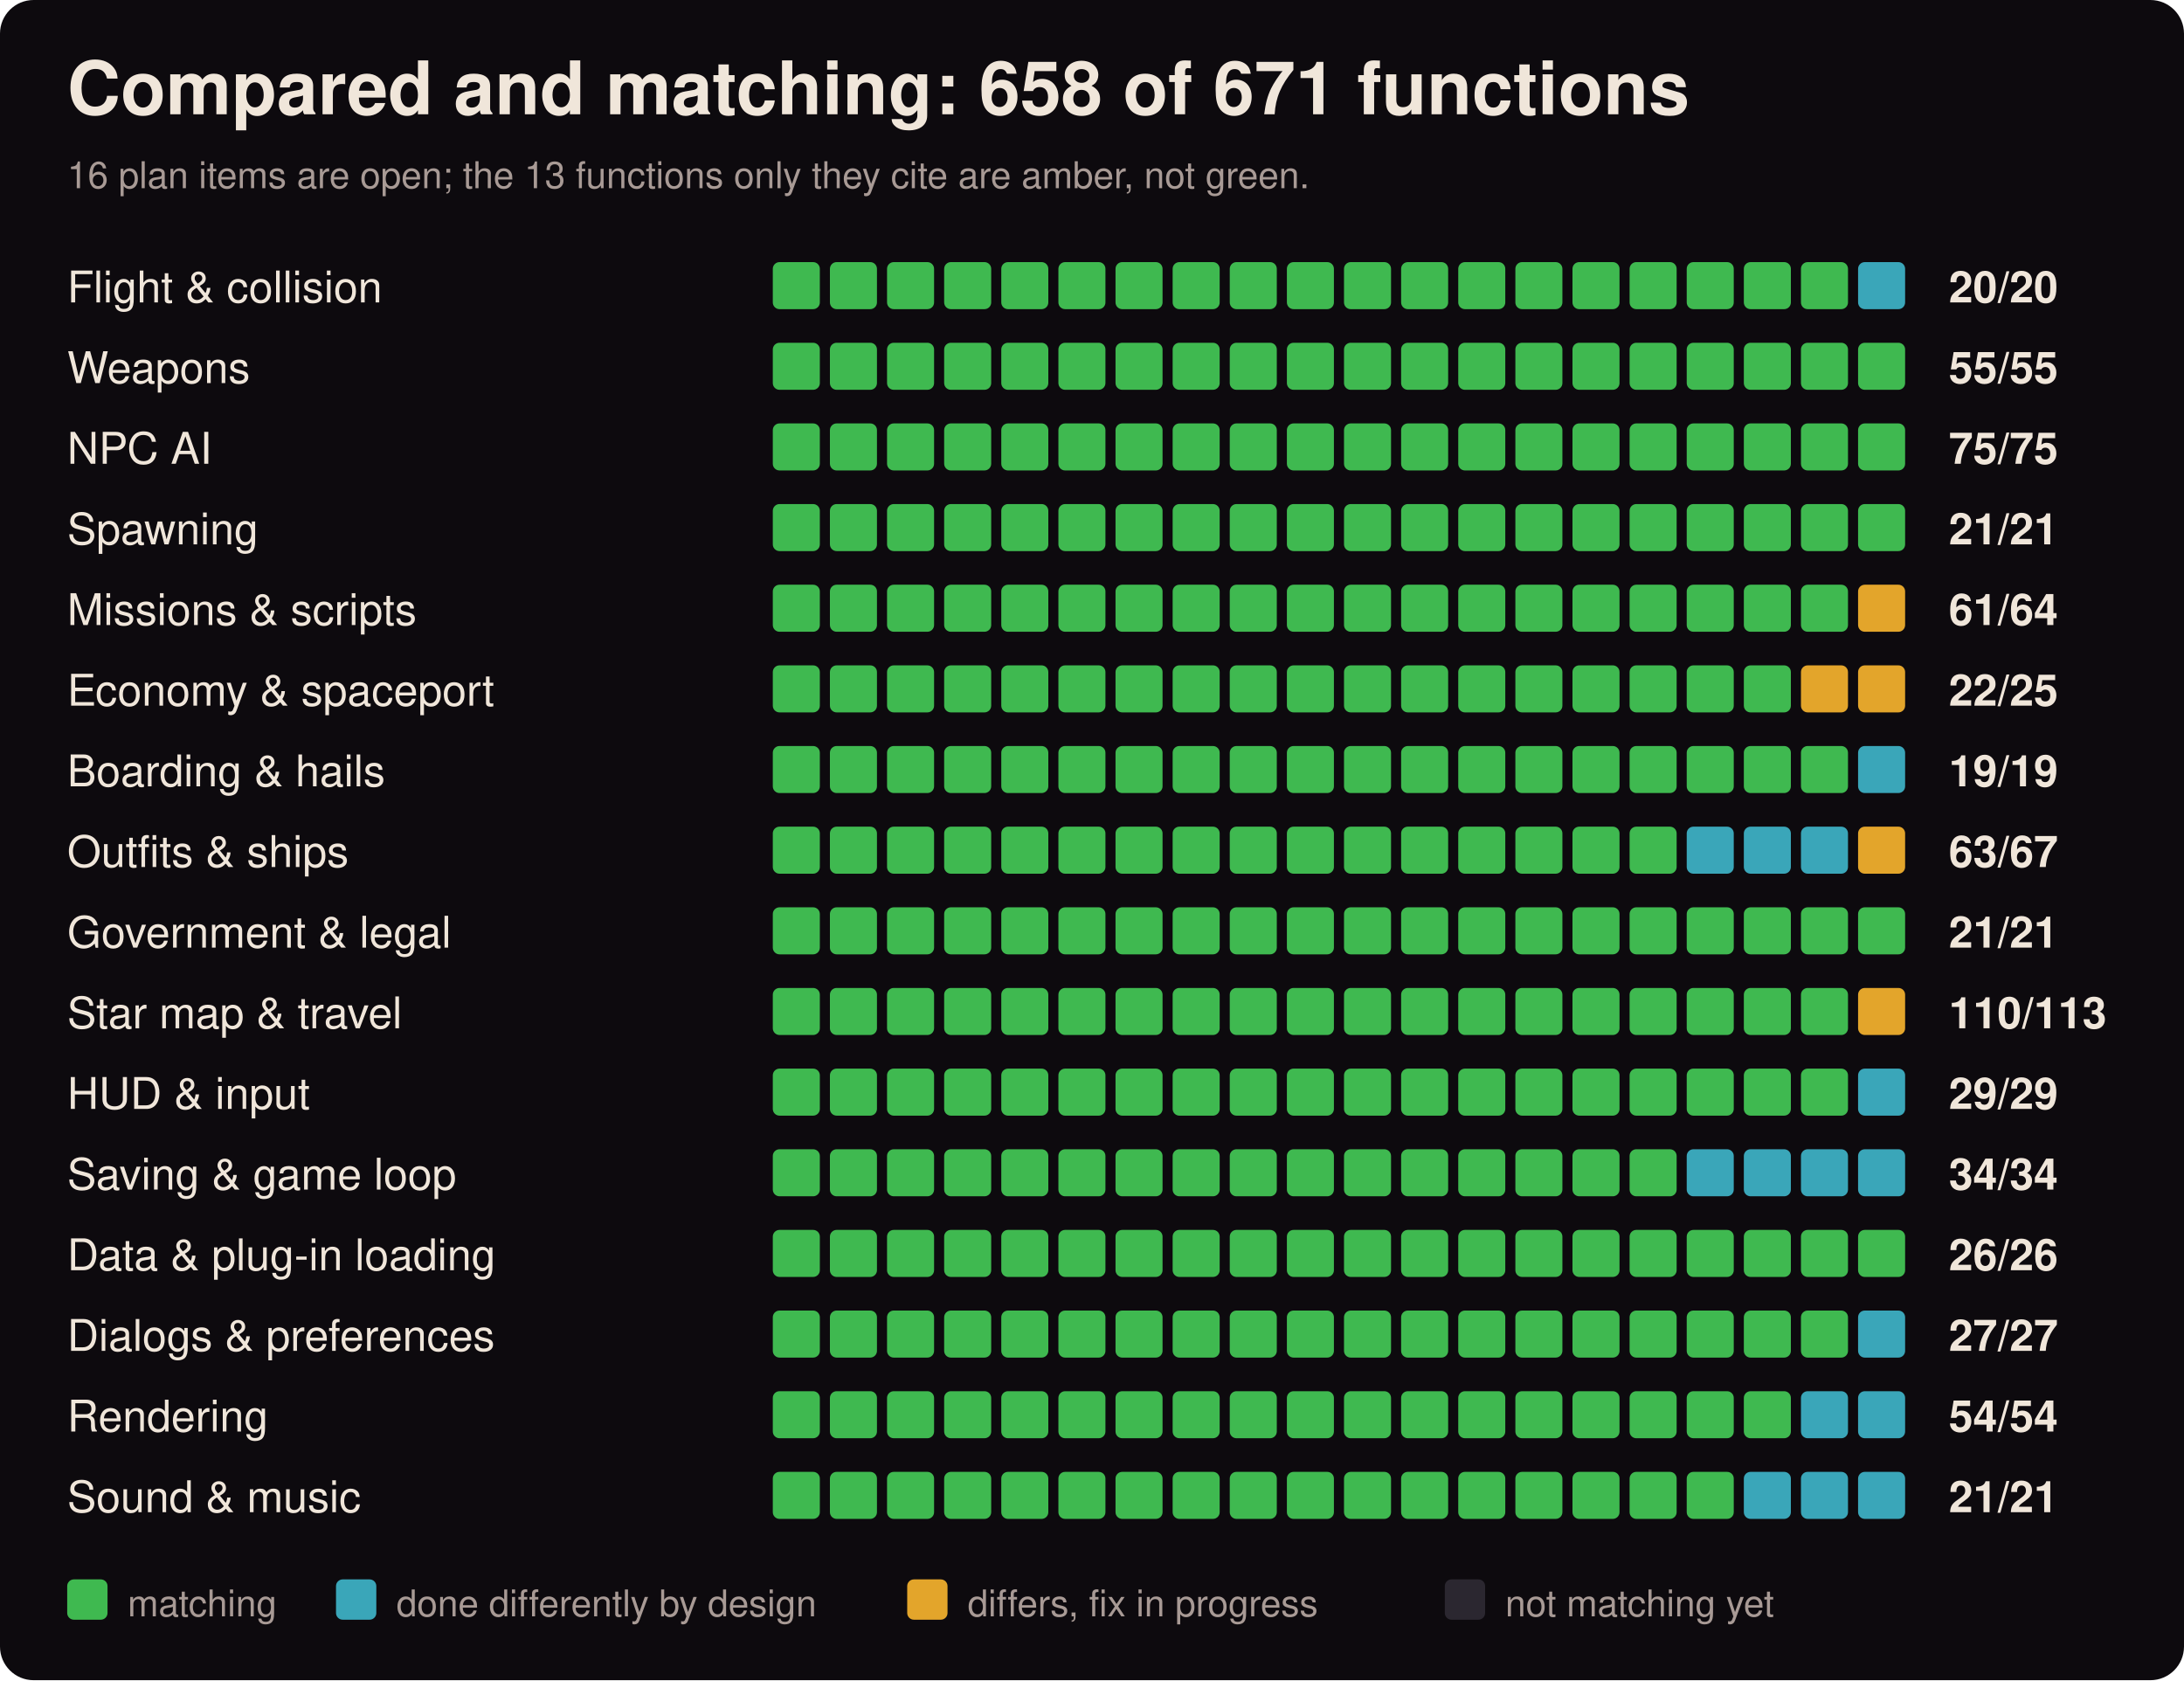
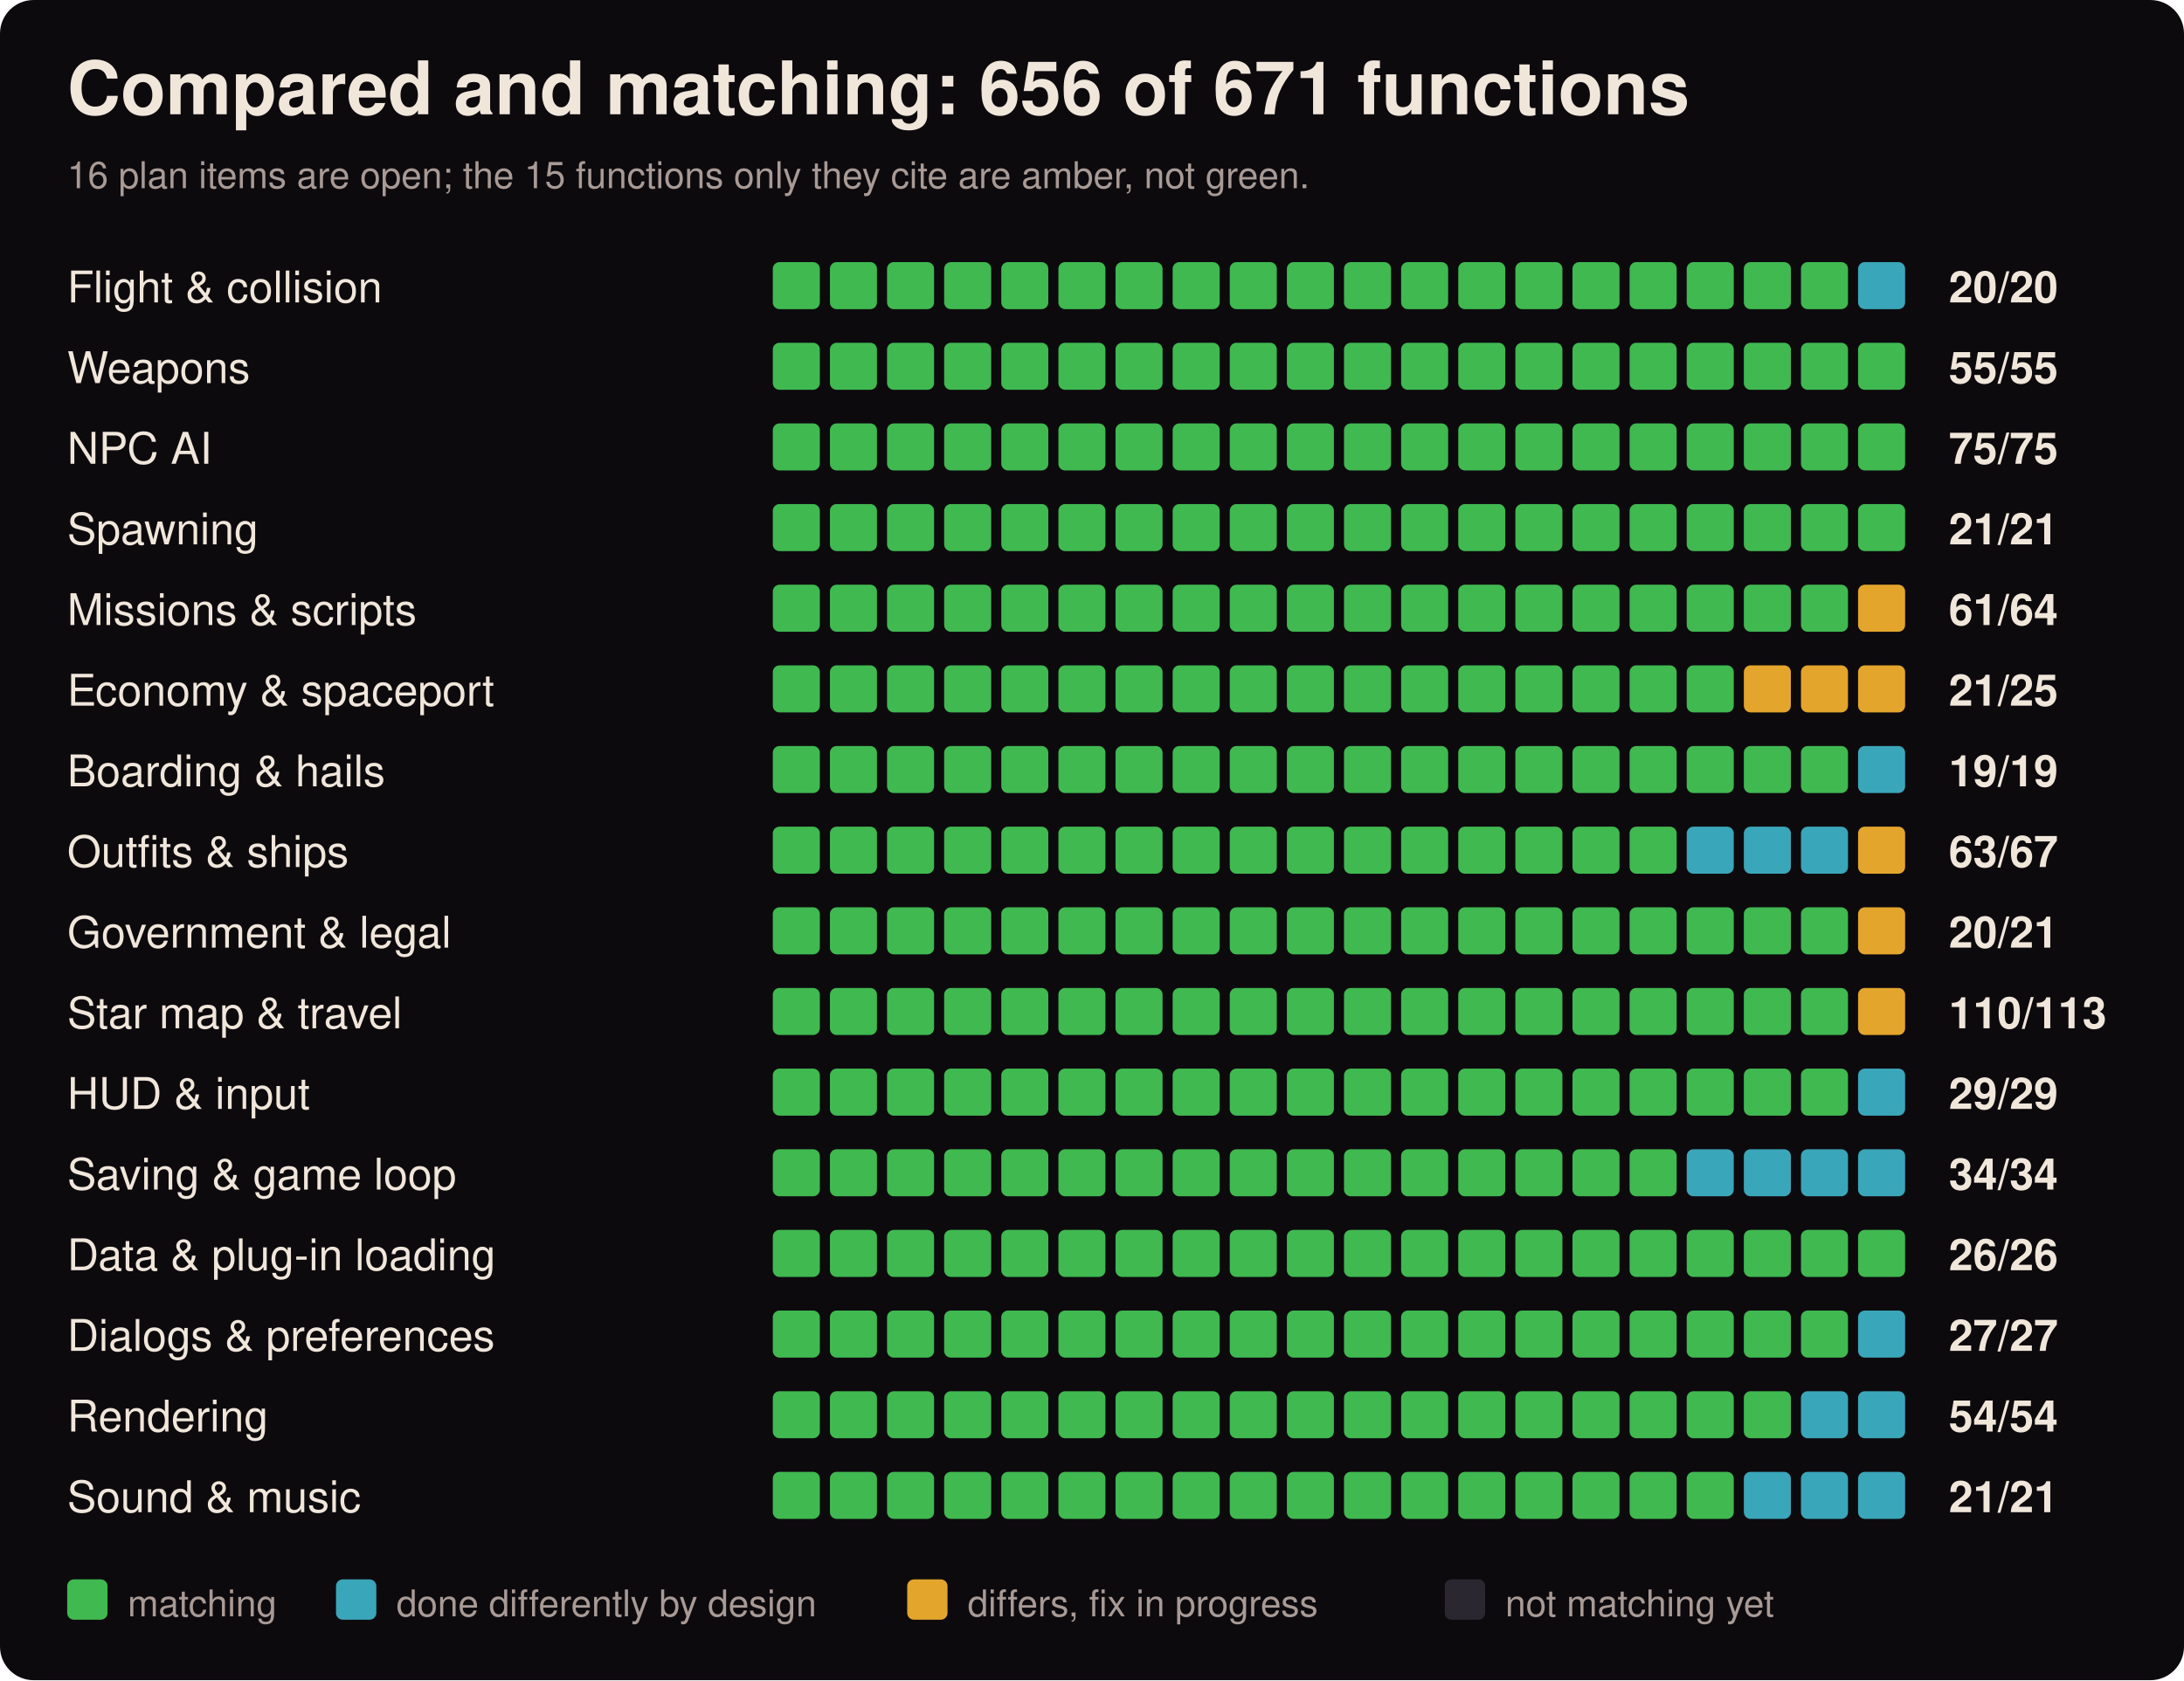
<svg xmlns="http://www.w3.org/2000/svg" width="650" height="500" viewBox="0 0 650 500" font-family="-apple-system, Segoe UI, Helvetica, Arial, sans-serif">
  <style>.hl{font-size:22px;font-weight:700;fill:#f0e6da}.sb{font-size:11px;fill:#a89a95}.nm{font-size:13px;fill:#f0e6da}.pc{font-size:13px;font-weight:600;fill:#f0e6da}</style>
  <rect width="650" height="500" rx="10" fill="#0d0a0e" />
-   <text x="20" y="34" class="hl">Compared and matching: 658 of 671 functions</text>
-   <text x="20" y="56" class="sb">16 plan items are open; the 13 functions only they cite are amber, not green.</text>
+   <text x="20" y="34" class="hl">Compared and matching: 656 of 671 functions</text>
+   <text x="20" y="56" class="sb">16 plan items are open; the 15 functions only they cite are amber, not green.</text>
  <text x="20" y="90" class="nm">Flight &amp; collision</text>
  <rect x="230" y="78" width="14" height="14" rx="2" fill="#3fb950" />
  <rect x="247" y="78" width="14" height="14" rx="2" fill="#3fb950" />
  <rect x="264" y="78" width="14" height="14" rx="2" fill="#3fb950" />
  <rect x="281" y="78" width="14" height="14" rx="2" fill="#3fb950" />
  <rect x="298" y="78" width="14" height="14" rx="2" fill="#3fb950" />
  <rect x="315" y="78" width="14" height="14" rx="2" fill="#3fb950" />
  <rect x="332" y="78" width="14" height="14" rx="2" fill="#3fb950" />
  <rect x="349" y="78" width="14" height="14" rx="2" fill="#3fb950" />
  <rect x="366" y="78" width="14" height="14" rx="2" fill="#3fb950" />
  <rect x="383" y="78" width="14" height="14" rx="2" fill="#3fb950" />
  <rect x="400" y="78" width="14" height="14" rx="2" fill="#3fb950" />
  <rect x="417" y="78" width="14" height="14" rx="2" fill="#3fb950" />
  <rect x="434" y="78" width="14" height="14" rx="2" fill="#3fb950" />
  <rect x="451" y="78" width="14" height="14" rx="2" fill="#3fb950" />
  <rect x="468" y="78" width="14" height="14" rx="2" fill="#3fb950" />
  <rect x="485" y="78" width="14" height="14" rx="2" fill="#3fb950" />
  <rect x="502" y="78" width="14" height="14" rx="2" fill="#3fb950" />
  <rect x="519" y="78" width="14" height="14" rx="2" fill="#3fb950" />
  <rect x="536" y="78" width="14" height="14" rx="2" fill="#3fb950" />
  <rect x="553" y="78" width="14" height="14" rx="2" fill="#3aa6b9" />
  <text x="580" y="90" class="pc">20/20</text>
  <text x="20" y="114" class="nm">Weapons</text>
  <rect x="230" y="102" width="14" height="14" rx="2" fill="#3fb950" />
  <rect x="247" y="102" width="14" height="14" rx="2" fill="#3fb950" />
  <rect x="264" y="102" width="14" height="14" rx="2" fill="#3fb950" />
  <rect x="281" y="102" width="14" height="14" rx="2" fill="#3fb950" />
  <rect x="298" y="102" width="14" height="14" rx="2" fill="#3fb950" />
  <rect x="315" y="102" width="14" height="14" rx="2" fill="#3fb950" />
  <rect x="332" y="102" width="14" height="14" rx="2" fill="#3fb950" />
  <rect x="349" y="102" width="14" height="14" rx="2" fill="#3fb950" />
  <rect x="366" y="102" width="14" height="14" rx="2" fill="#3fb950" />
  <rect x="383" y="102" width="14" height="14" rx="2" fill="#3fb950" />
  <rect x="400" y="102" width="14" height="14" rx="2" fill="#3fb950" />
  <rect x="417" y="102" width="14" height="14" rx="2" fill="#3fb950" />
  <rect x="434" y="102" width="14" height="14" rx="2" fill="#3fb950" />
  <rect x="451" y="102" width="14" height="14" rx="2" fill="#3fb950" />
  <rect x="468" y="102" width="14" height="14" rx="2" fill="#3fb950" />
  <rect x="485" y="102" width="14" height="14" rx="2" fill="#3fb950" />
  <rect x="502" y="102" width="14" height="14" rx="2" fill="#3fb950" />
  <rect x="519" y="102" width="14" height="14" rx="2" fill="#3fb950" />
  <rect x="536" y="102" width="14" height="14" rx="2" fill="#3fb950" />
  <rect x="553" y="102" width="14" height="14" rx="2" fill="#3fb950" />
  <text x="580" y="114" class="pc">55/55</text>
  <text x="20" y="138" class="nm">NPC AI</text>
  <rect x="230" y="126" width="14" height="14" rx="2" fill="#3fb950" />
  <rect x="247" y="126" width="14" height="14" rx="2" fill="#3fb950" />
  <rect x="264" y="126" width="14" height="14" rx="2" fill="#3fb950" />
  <rect x="281" y="126" width="14" height="14" rx="2" fill="#3fb950" />
  <rect x="298" y="126" width="14" height="14" rx="2" fill="#3fb950" />
  <rect x="315" y="126" width="14" height="14" rx="2" fill="#3fb950" />
  <rect x="332" y="126" width="14" height="14" rx="2" fill="#3fb950" />
  <rect x="349" y="126" width="14" height="14" rx="2" fill="#3fb950" />
  <rect x="366" y="126" width="14" height="14" rx="2" fill="#3fb950" />
  <rect x="383" y="126" width="14" height="14" rx="2" fill="#3fb950" />
  <rect x="400" y="126" width="14" height="14" rx="2" fill="#3fb950" />
  <rect x="417" y="126" width="14" height="14" rx="2" fill="#3fb950" />
  <rect x="434" y="126" width="14" height="14" rx="2" fill="#3fb950" />
  <rect x="451" y="126" width="14" height="14" rx="2" fill="#3fb950" />
  <rect x="468" y="126" width="14" height="14" rx="2" fill="#3fb950" />
  <rect x="485" y="126" width="14" height="14" rx="2" fill="#3fb950" />
  <rect x="502" y="126" width="14" height="14" rx="2" fill="#3fb950" />
  <rect x="519" y="126" width="14" height="14" rx="2" fill="#3fb950" />
  <rect x="536" y="126" width="14" height="14" rx="2" fill="#3fb950" />
  <rect x="553" y="126" width="14" height="14" rx="2" fill="#3fb950" />
  <text x="580" y="138" class="pc">75/75</text>
  <text x="20" y="162" class="nm">Spawning</text>
  <rect x="230" y="150" width="14" height="14" rx="2" fill="#3fb950" />
  <rect x="247" y="150" width="14" height="14" rx="2" fill="#3fb950" />
  <rect x="264" y="150" width="14" height="14" rx="2" fill="#3fb950" />
  <rect x="281" y="150" width="14" height="14" rx="2" fill="#3fb950" />
  <rect x="298" y="150" width="14" height="14" rx="2" fill="#3fb950" />
  <rect x="315" y="150" width="14" height="14" rx="2" fill="#3fb950" />
  <rect x="332" y="150" width="14" height="14" rx="2" fill="#3fb950" />
  <rect x="349" y="150" width="14" height="14" rx="2" fill="#3fb950" />
  <rect x="366" y="150" width="14" height="14" rx="2" fill="#3fb950" />
  <rect x="383" y="150" width="14" height="14" rx="2" fill="#3fb950" />
  <rect x="400" y="150" width="14" height="14" rx="2" fill="#3fb950" />
  <rect x="417" y="150" width="14" height="14" rx="2" fill="#3fb950" />
  <rect x="434" y="150" width="14" height="14" rx="2" fill="#3fb950" />
  <rect x="451" y="150" width="14" height="14" rx="2" fill="#3fb950" />
  <rect x="468" y="150" width="14" height="14" rx="2" fill="#3fb950" />
  <rect x="485" y="150" width="14" height="14" rx="2" fill="#3fb950" />
  <rect x="502" y="150" width="14" height="14" rx="2" fill="#3fb950" />
  <rect x="519" y="150" width="14" height="14" rx="2" fill="#3fb950" />
  <rect x="536" y="150" width="14" height="14" rx="2" fill="#3fb950" />
  <rect x="553" y="150" width="14" height="14" rx="2" fill="#3fb950" />
  <text x="580" y="162" class="pc">21/21</text>
  <text x="20" y="186" class="nm">Missions &amp; scripts</text>
  <rect x="230" y="174" width="14" height="14" rx="2" fill="#3fb950" />
  <rect x="247" y="174" width="14" height="14" rx="2" fill="#3fb950" />
  <rect x="264" y="174" width="14" height="14" rx="2" fill="#3fb950" />
  <rect x="281" y="174" width="14" height="14" rx="2" fill="#3fb950" />
  <rect x="298" y="174" width="14" height="14" rx="2" fill="#3fb950" />
  <rect x="315" y="174" width="14" height="14" rx="2" fill="#3fb950" />
  <rect x="332" y="174" width="14" height="14" rx="2" fill="#3fb950" />
  <rect x="349" y="174" width="14" height="14" rx="2" fill="#3fb950" />
  <rect x="366" y="174" width="14" height="14" rx="2" fill="#3fb950" />
  <rect x="383" y="174" width="14" height="14" rx="2" fill="#3fb950" />
  <rect x="400" y="174" width="14" height="14" rx="2" fill="#3fb950" />
  <rect x="417" y="174" width="14" height="14" rx="2" fill="#3fb950" />
  <rect x="434" y="174" width="14" height="14" rx="2" fill="#3fb950" />
  <rect x="451" y="174" width="14" height="14" rx="2" fill="#3fb950" />
  <rect x="468" y="174" width="14" height="14" rx="2" fill="#3fb950" />
  <rect x="485" y="174" width="14" height="14" rx="2" fill="#3fb950" />
  <rect x="502" y="174" width="14" height="14" rx="2" fill="#3fb950" />
  <rect x="519" y="174" width="14" height="14" rx="2" fill="#3fb950" />
  <rect x="536" y="174" width="14" height="14" rx="2" fill="#3fb950" />
  <rect x="553" y="174" width="14" height="14" rx="2" fill="#e3a52b" />
  <text x="580" y="186" class="pc">61/64</text>
  <text x="20" y="210" class="nm">Economy &amp; spaceport</text>
  <rect x="230" y="198" width="14" height="14" rx="2" fill="#3fb950" />
  <rect x="247" y="198" width="14" height="14" rx="2" fill="#3fb950" />
  <rect x="264" y="198" width="14" height="14" rx="2" fill="#3fb950" />
  <rect x="281" y="198" width="14" height="14" rx="2" fill="#3fb950" />
  <rect x="298" y="198" width="14" height="14" rx="2" fill="#3fb950" />
  <rect x="315" y="198" width="14" height="14" rx="2" fill="#3fb950" />
  <rect x="332" y="198" width="14" height="14" rx="2" fill="#3fb950" />
  <rect x="349" y="198" width="14" height="14" rx="2" fill="#3fb950" />
  <rect x="366" y="198" width="14" height="14" rx="2" fill="#3fb950" />
  <rect x="383" y="198" width="14" height="14" rx="2" fill="#3fb950" />
  <rect x="400" y="198" width="14" height="14" rx="2" fill="#3fb950" />
  <rect x="417" y="198" width="14" height="14" rx="2" fill="#3fb950" />
  <rect x="434" y="198" width="14" height="14" rx="2" fill="#3fb950" />
  <rect x="451" y="198" width="14" height="14" rx="2" fill="#3fb950" />
  <rect x="468" y="198" width="14" height="14" rx="2" fill="#3fb950" />
  <rect x="485" y="198" width="14" height="14" rx="2" fill="#3fb950" />
  <rect x="502" y="198" width="14" height="14" rx="2" fill="#3fb950" />
-   <rect x="519" y="198" width="14" height="14" rx="2" fill="#3fb950" />
+   <rect x="519" y="198" width="14" height="14" rx="2" fill="#e3a52b" />
  <rect x="536" y="198" width="14" height="14" rx="2" fill="#e3a52b" />
  <rect x="553" y="198" width="14" height="14" rx="2" fill="#e3a52b" />
-   <text x="580" y="210" class="pc">22/25</text>
+   <text x="580" y="210" class="pc">21/25</text>
  <text x="20" y="234" class="nm">Boarding &amp; hails</text>
  <rect x="230" y="222" width="14" height="14" rx="2" fill="#3fb950" />
  <rect x="247" y="222" width="14" height="14" rx="2" fill="#3fb950" />
  <rect x="264" y="222" width="14" height="14" rx="2" fill="#3fb950" />
  <rect x="281" y="222" width="14" height="14" rx="2" fill="#3fb950" />
  <rect x="298" y="222" width="14" height="14" rx="2" fill="#3fb950" />
  <rect x="315" y="222" width="14" height="14" rx="2" fill="#3fb950" />
  <rect x="332" y="222" width="14" height="14" rx="2" fill="#3fb950" />
  <rect x="349" y="222" width="14" height="14" rx="2" fill="#3fb950" />
  <rect x="366" y="222" width="14" height="14" rx="2" fill="#3fb950" />
  <rect x="383" y="222" width="14" height="14" rx="2" fill="#3fb950" />
  <rect x="400" y="222" width="14" height="14" rx="2" fill="#3fb950" />
  <rect x="417" y="222" width="14" height="14" rx="2" fill="#3fb950" />
  <rect x="434" y="222" width="14" height="14" rx="2" fill="#3fb950" />
  <rect x="451" y="222" width="14" height="14" rx="2" fill="#3fb950" />
  <rect x="468" y="222" width="14" height="14" rx="2" fill="#3fb950" />
  <rect x="485" y="222" width="14" height="14" rx="2" fill="#3fb950" />
  <rect x="502" y="222" width="14" height="14" rx="2" fill="#3fb950" />
  <rect x="519" y="222" width="14" height="14" rx="2" fill="#3fb950" />
  <rect x="536" y="222" width="14" height="14" rx="2" fill="#3fb950" />
  <rect x="553" y="222" width="14" height="14" rx="2" fill="#3aa6b9" />
  <text x="580" y="234" class="pc">19/19</text>
  <text x="20" y="258" class="nm">Outfits &amp; ships</text>
  <rect x="230" y="246" width="14" height="14" rx="2" fill="#3fb950" />
  <rect x="247" y="246" width="14" height="14" rx="2" fill="#3fb950" />
  <rect x="264" y="246" width="14" height="14" rx="2" fill="#3fb950" />
  <rect x="281" y="246" width="14" height="14" rx="2" fill="#3fb950" />
  <rect x="298" y="246" width="14" height="14" rx="2" fill="#3fb950" />
  <rect x="315" y="246" width="14" height="14" rx="2" fill="#3fb950" />
  <rect x="332" y="246" width="14" height="14" rx="2" fill="#3fb950" />
  <rect x="349" y="246" width="14" height="14" rx="2" fill="#3fb950" />
  <rect x="366" y="246" width="14" height="14" rx="2" fill="#3fb950" />
  <rect x="383" y="246" width="14" height="14" rx="2" fill="#3fb950" />
  <rect x="400" y="246" width="14" height="14" rx="2" fill="#3fb950" />
  <rect x="417" y="246" width="14" height="14" rx="2" fill="#3fb950" />
  <rect x="434" y="246" width="14" height="14" rx="2" fill="#3fb950" />
  <rect x="451" y="246" width="14" height="14" rx="2" fill="#3fb950" />
  <rect x="468" y="246" width="14" height="14" rx="2" fill="#3fb950" />
  <rect x="485" y="246" width="14" height="14" rx="2" fill="#3fb950" />
  <rect x="502" y="246" width="14" height="14" rx="2" fill="#3aa6b9" />
  <rect x="519" y="246" width="14" height="14" rx="2" fill="#3aa6b9" />
  <rect x="536" y="246" width="14" height="14" rx="2" fill="#3aa6b9" />
  <rect x="553" y="246" width="14" height="14" rx="2" fill="#e3a52b" />
  <text x="580" y="258" class="pc">63/67</text>
  <text x="20" y="282" class="nm">Government &amp; legal</text>
  <rect x="230" y="270" width="14" height="14" rx="2" fill="#3fb950" />
  <rect x="247" y="270" width="14" height="14" rx="2" fill="#3fb950" />
  <rect x="264" y="270" width="14" height="14" rx="2" fill="#3fb950" />
  <rect x="281" y="270" width="14" height="14" rx="2" fill="#3fb950" />
  <rect x="298" y="270" width="14" height="14" rx="2" fill="#3fb950" />
  <rect x="315" y="270" width="14" height="14" rx="2" fill="#3fb950" />
  <rect x="332" y="270" width="14" height="14" rx="2" fill="#3fb950" />
  <rect x="349" y="270" width="14" height="14" rx="2" fill="#3fb950" />
  <rect x="366" y="270" width="14" height="14" rx="2" fill="#3fb950" />
  <rect x="383" y="270" width="14" height="14" rx="2" fill="#3fb950" />
  <rect x="400" y="270" width="14" height="14" rx="2" fill="#3fb950" />
  <rect x="417" y="270" width="14" height="14" rx="2" fill="#3fb950" />
  <rect x="434" y="270" width="14" height="14" rx="2" fill="#3fb950" />
  <rect x="451" y="270" width="14" height="14" rx="2" fill="#3fb950" />
  <rect x="468" y="270" width="14" height="14" rx="2" fill="#3fb950" />
  <rect x="485" y="270" width="14" height="14" rx="2" fill="#3fb950" />
  <rect x="502" y="270" width="14" height="14" rx="2" fill="#3fb950" />
  <rect x="519" y="270" width="14" height="14" rx="2" fill="#3fb950" />
  <rect x="536" y="270" width="14" height="14" rx="2" fill="#3fb950" />
-   <rect x="553" y="270" width="14" height="14" rx="2" fill="#3fb950" />
-   <text x="580" y="282" class="pc">21/21</text>
+   <rect x="553" y="270" width="14" height="14" rx="2" fill="#e3a52b" />
+   <text x="580" y="282" class="pc">20/21</text>
  <text x="20" y="306" class="nm">Star map &amp; travel</text>
  <rect x="230" y="294" width="14" height="14" rx="2" fill="#3fb950" />
  <rect x="247" y="294" width="14" height="14" rx="2" fill="#3fb950" />
  <rect x="264" y="294" width="14" height="14" rx="2" fill="#3fb950" />
  <rect x="281" y="294" width="14" height="14" rx="2" fill="#3fb950" />
  <rect x="298" y="294" width="14" height="14" rx="2" fill="#3fb950" />
  <rect x="315" y="294" width="14" height="14" rx="2" fill="#3fb950" />
  <rect x="332" y="294" width="14" height="14" rx="2" fill="#3fb950" />
  <rect x="349" y="294" width="14" height="14" rx="2" fill="#3fb950" />
  <rect x="366" y="294" width="14" height="14" rx="2" fill="#3fb950" />
  <rect x="383" y="294" width="14" height="14" rx="2" fill="#3fb950" />
  <rect x="400" y="294" width="14" height="14" rx="2" fill="#3fb950" />
  <rect x="417" y="294" width="14" height="14" rx="2" fill="#3fb950" />
  <rect x="434" y="294" width="14" height="14" rx="2" fill="#3fb950" />
  <rect x="451" y="294" width="14" height="14" rx="2" fill="#3fb950" />
  <rect x="468" y="294" width="14" height="14" rx="2" fill="#3fb950" />
  <rect x="485" y="294" width="14" height="14" rx="2" fill="#3fb950" />
  <rect x="502" y="294" width="14" height="14" rx="2" fill="#3fb950" />
  <rect x="519" y="294" width="14" height="14" rx="2" fill="#3fb950" />
  <rect x="536" y="294" width="14" height="14" rx="2" fill="#3fb950" />
  <rect x="553" y="294" width="14" height="14" rx="2" fill="#e3a52b" />
  <text x="580" y="306" class="pc">110/113</text>
  <text x="20" y="330" class="nm">HUD &amp; input</text>
  <rect x="230" y="318" width="14" height="14" rx="2" fill="#3fb950" />
  <rect x="247" y="318" width="14" height="14" rx="2" fill="#3fb950" />
  <rect x="264" y="318" width="14" height="14" rx="2" fill="#3fb950" />
  <rect x="281" y="318" width="14" height="14" rx="2" fill="#3fb950" />
  <rect x="298" y="318" width="14" height="14" rx="2" fill="#3fb950" />
  <rect x="315" y="318" width="14" height="14" rx="2" fill="#3fb950" />
  <rect x="332" y="318" width="14" height="14" rx="2" fill="#3fb950" />
  <rect x="349" y="318" width="14" height="14" rx="2" fill="#3fb950" />
  <rect x="366" y="318" width="14" height="14" rx="2" fill="#3fb950" />
  <rect x="383" y="318" width="14" height="14" rx="2" fill="#3fb950" />
  <rect x="400" y="318" width="14" height="14" rx="2" fill="#3fb950" />
  <rect x="417" y="318" width="14" height="14" rx="2" fill="#3fb950" />
  <rect x="434" y="318" width="14" height="14" rx="2" fill="#3fb950" />
  <rect x="451" y="318" width="14" height="14" rx="2" fill="#3fb950" />
  <rect x="468" y="318" width="14" height="14" rx="2" fill="#3fb950" />
  <rect x="485" y="318" width="14" height="14" rx="2" fill="#3fb950" />
  <rect x="502" y="318" width="14" height="14" rx="2" fill="#3fb950" />
  <rect x="519" y="318" width="14" height="14" rx="2" fill="#3fb950" />
  <rect x="536" y="318" width="14" height="14" rx="2" fill="#3fb950" />
  <rect x="553" y="318" width="14" height="14" rx="2" fill="#3aa6b9" />
  <text x="580" y="330" class="pc">29/29</text>
  <text x="20" y="354" class="nm">Saving &amp; game loop</text>
  <rect x="230" y="342" width="14" height="14" rx="2" fill="#3fb950" />
  <rect x="247" y="342" width="14" height="14" rx="2" fill="#3fb950" />
  <rect x="264" y="342" width="14" height="14" rx="2" fill="#3fb950" />
  <rect x="281" y="342" width="14" height="14" rx="2" fill="#3fb950" />
  <rect x="298" y="342" width="14" height="14" rx="2" fill="#3fb950" />
  <rect x="315" y="342" width="14" height="14" rx="2" fill="#3fb950" />
  <rect x="332" y="342" width="14" height="14" rx="2" fill="#3fb950" />
  <rect x="349" y="342" width="14" height="14" rx="2" fill="#3fb950" />
  <rect x="366" y="342" width="14" height="14" rx="2" fill="#3fb950" />
  <rect x="383" y="342" width="14" height="14" rx="2" fill="#3fb950" />
  <rect x="400" y="342" width="14" height="14" rx="2" fill="#3fb950" />
  <rect x="417" y="342" width="14" height="14" rx="2" fill="#3fb950" />
  <rect x="434" y="342" width="14" height="14" rx="2" fill="#3fb950" />
  <rect x="451" y="342" width="14" height="14" rx="2" fill="#3fb950" />
  <rect x="468" y="342" width="14" height="14" rx="2" fill="#3fb950" />
  <rect x="485" y="342" width="14" height="14" rx="2" fill="#3fb950" />
  <rect x="502" y="342" width="14" height="14" rx="2" fill="#3aa6b9" />
  <rect x="519" y="342" width="14" height="14" rx="2" fill="#3aa6b9" />
  <rect x="536" y="342" width="14" height="14" rx="2" fill="#3aa6b9" />
  <rect x="553" y="342" width="14" height="14" rx="2" fill="#3aa6b9" />
  <text x="580" y="354" class="pc">34/34</text>
  <text x="20" y="378" class="nm">Data &amp; plug-in loading</text>
  <rect x="230" y="366" width="14" height="14" rx="2" fill="#3fb950" />
  <rect x="247" y="366" width="14" height="14" rx="2" fill="#3fb950" />
  <rect x="264" y="366" width="14" height="14" rx="2" fill="#3fb950" />
  <rect x="281" y="366" width="14" height="14" rx="2" fill="#3fb950" />
  <rect x="298" y="366" width="14" height="14" rx="2" fill="#3fb950" />
  <rect x="315" y="366" width="14" height="14" rx="2" fill="#3fb950" />
  <rect x="332" y="366" width="14" height="14" rx="2" fill="#3fb950" />
  <rect x="349" y="366" width="14" height="14" rx="2" fill="#3fb950" />
  <rect x="366" y="366" width="14" height="14" rx="2" fill="#3fb950" />
  <rect x="383" y="366" width="14" height="14" rx="2" fill="#3fb950" />
  <rect x="400" y="366" width="14" height="14" rx="2" fill="#3fb950" />
  <rect x="417" y="366" width="14" height="14" rx="2" fill="#3fb950" />
  <rect x="434" y="366" width="14" height="14" rx="2" fill="#3fb950" />
  <rect x="451" y="366" width="14" height="14" rx="2" fill="#3fb950" />
  <rect x="468" y="366" width="14" height="14" rx="2" fill="#3fb950" />
  <rect x="485" y="366" width="14" height="14" rx="2" fill="#3fb950" />
  <rect x="502" y="366" width="14" height="14" rx="2" fill="#3fb950" />
  <rect x="519" y="366" width="14" height="14" rx="2" fill="#3fb950" />
  <rect x="536" y="366" width="14" height="14" rx="2" fill="#3fb950" />
  <rect x="553" y="366" width="14" height="14" rx="2" fill="#3fb950" />
  <text x="580" y="378" class="pc">26/26</text>
  <text x="20" y="402" class="nm">Dialogs &amp; preferences</text>
  <rect x="230" y="390" width="14" height="14" rx="2" fill="#3fb950" />
  <rect x="247" y="390" width="14" height="14" rx="2" fill="#3fb950" />
  <rect x="264" y="390" width="14" height="14" rx="2" fill="#3fb950" />
  <rect x="281" y="390" width="14" height="14" rx="2" fill="#3fb950" />
  <rect x="298" y="390" width="14" height="14" rx="2" fill="#3fb950" />
  <rect x="315" y="390" width="14" height="14" rx="2" fill="#3fb950" />
  <rect x="332" y="390" width="14" height="14" rx="2" fill="#3fb950" />
  <rect x="349" y="390" width="14" height="14" rx="2" fill="#3fb950" />
  <rect x="366" y="390" width="14" height="14" rx="2" fill="#3fb950" />
  <rect x="383" y="390" width="14" height="14" rx="2" fill="#3fb950" />
  <rect x="400" y="390" width="14" height="14" rx="2" fill="#3fb950" />
  <rect x="417" y="390" width="14" height="14" rx="2" fill="#3fb950" />
  <rect x="434" y="390" width="14" height="14" rx="2" fill="#3fb950" />
  <rect x="451" y="390" width="14" height="14" rx="2" fill="#3fb950" />
  <rect x="468" y="390" width="14" height="14" rx="2" fill="#3fb950" />
  <rect x="485" y="390" width="14" height="14" rx="2" fill="#3fb950" />
  <rect x="502" y="390" width="14" height="14" rx="2" fill="#3fb950" />
  <rect x="519" y="390" width="14" height="14" rx="2" fill="#3fb950" />
  <rect x="536" y="390" width="14" height="14" rx="2" fill="#3fb950" />
  <rect x="553" y="390" width="14" height="14" rx="2" fill="#3aa6b9" />
  <text x="580" y="402" class="pc">27/27</text>
  <text x="20" y="426" class="nm">Rendering</text>
  <rect x="230" y="414" width="14" height="14" rx="2" fill="#3fb950" />
  <rect x="247" y="414" width="14" height="14" rx="2" fill="#3fb950" />
  <rect x="264" y="414" width="14" height="14" rx="2" fill="#3fb950" />
  <rect x="281" y="414" width="14" height="14" rx="2" fill="#3fb950" />
  <rect x="298" y="414" width="14" height="14" rx="2" fill="#3fb950" />
  <rect x="315" y="414" width="14" height="14" rx="2" fill="#3fb950" />
  <rect x="332" y="414" width="14" height="14" rx="2" fill="#3fb950" />
  <rect x="349" y="414" width="14" height="14" rx="2" fill="#3fb950" />
  <rect x="366" y="414" width="14" height="14" rx="2" fill="#3fb950" />
  <rect x="383" y="414" width="14" height="14" rx="2" fill="#3fb950" />
  <rect x="400" y="414" width="14" height="14" rx="2" fill="#3fb950" />
  <rect x="417" y="414" width="14" height="14" rx="2" fill="#3fb950" />
  <rect x="434" y="414" width="14" height="14" rx="2" fill="#3fb950" />
  <rect x="451" y="414" width="14" height="14" rx="2" fill="#3fb950" />
  <rect x="468" y="414" width="14" height="14" rx="2" fill="#3fb950" />
  <rect x="485" y="414" width="14" height="14" rx="2" fill="#3fb950" />
  <rect x="502" y="414" width="14" height="14" rx="2" fill="#3fb950" />
  <rect x="519" y="414" width="14" height="14" rx="2" fill="#3fb950" />
  <rect x="536" y="414" width="14" height="14" rx="2" fill="#3aa6b9" />
  <rect x="553" y="414" width="14" height="14" rx="2" fill="#3aa6b9" />
  <text x="580" y="426" class="pc">54/54</text>
  <text x="20" y="450" class="nm">Sound &amp; music</text>
  <rect x="230" y="438" width="14" height="14" rx="2" fill="#3fb950" />
  <rect x="247" y="438" width="14" height="14" rx="2" fill="#3fb950" />
  <rect x="264" y="438" width="14" height="14" rx="2" fill="#3fb950" />
  <rect x="281" y="438" width="14" height="14" rx="2" fill="#3fb950" />
  <rect x="298" y="438" width="14" height="14" rx="2" fill="#3fb950" />
  <rect x="315" y="438" width="14" height="14" rx="2" fill="#3fb950" />
  <rect x="332" y="438" width="14" height="14" rx="2" fill="#3fb950" />
  <rect x="349" y="438" width="14" height="14" rx="2" fill="#3fb950" />
  <rect x="366" y="438" width="14" height="14" rx="2" fill="#3fb950" />
  <rect x="383" y="438" width="14" height="14" rx="2" fill="#3fb950" />
  <rect x="400" y="438" width="14" height="14" rx="2" fill="#3fb950" />
  <rect x="417" y="438" width="14" height="14" rx="2" fill="#3fb950" />
  <rect x="434" y="438" width="14" height="14" rx="2" fill="#3fb950" />
  <rect x="451" y="438" width="14" height="14" rx="2" fill="#3fb950" />
  <rect x="468" y="438" width="14" height="14" rx="2" fill="#3fb950" />
  <rect x="485" y="438" width="14" height="14" rx="2" fill="#3fb950" />
  <rect x="502" y="438" width="14" height="14" rx="2" fill="#3fb950" />
  <rect x="519" y="438" width="14" height="14" rx="2" fill="#3aa6b9" />
  <rect x="536" y="438" width="14" height="14" rx="2" fill="#3aa6b9" />
  <rect x="553" y="438" width="14" height="14" rx="2" fill="#3aa6b9" />
  <text x="580" y="450" class="pc">21/21</text>
  <rect x="20" y="470" width="12" height="12" rx="2" fill="#3fb950" />
  <text x="38" y="481" class="sb">matching</text>
  <rect x="100" y="470" width="12" height="12" rx="2" fill="#3aa6b9" />
  <text x="118" y="481" class="sb">done differently by design</text>
  <rect x="270" y="470" width="12" height="12" rx="2" fill="#e3a52b" />
  <text x="288" y="481" class="sb">differs, fix in progress</text>
  <rect x="430" y="470" width="12" height="12" rx="2" fill="#2b2730" />
  <text x="448" y="481" class="sb">not matching yet</text>
</svg>
